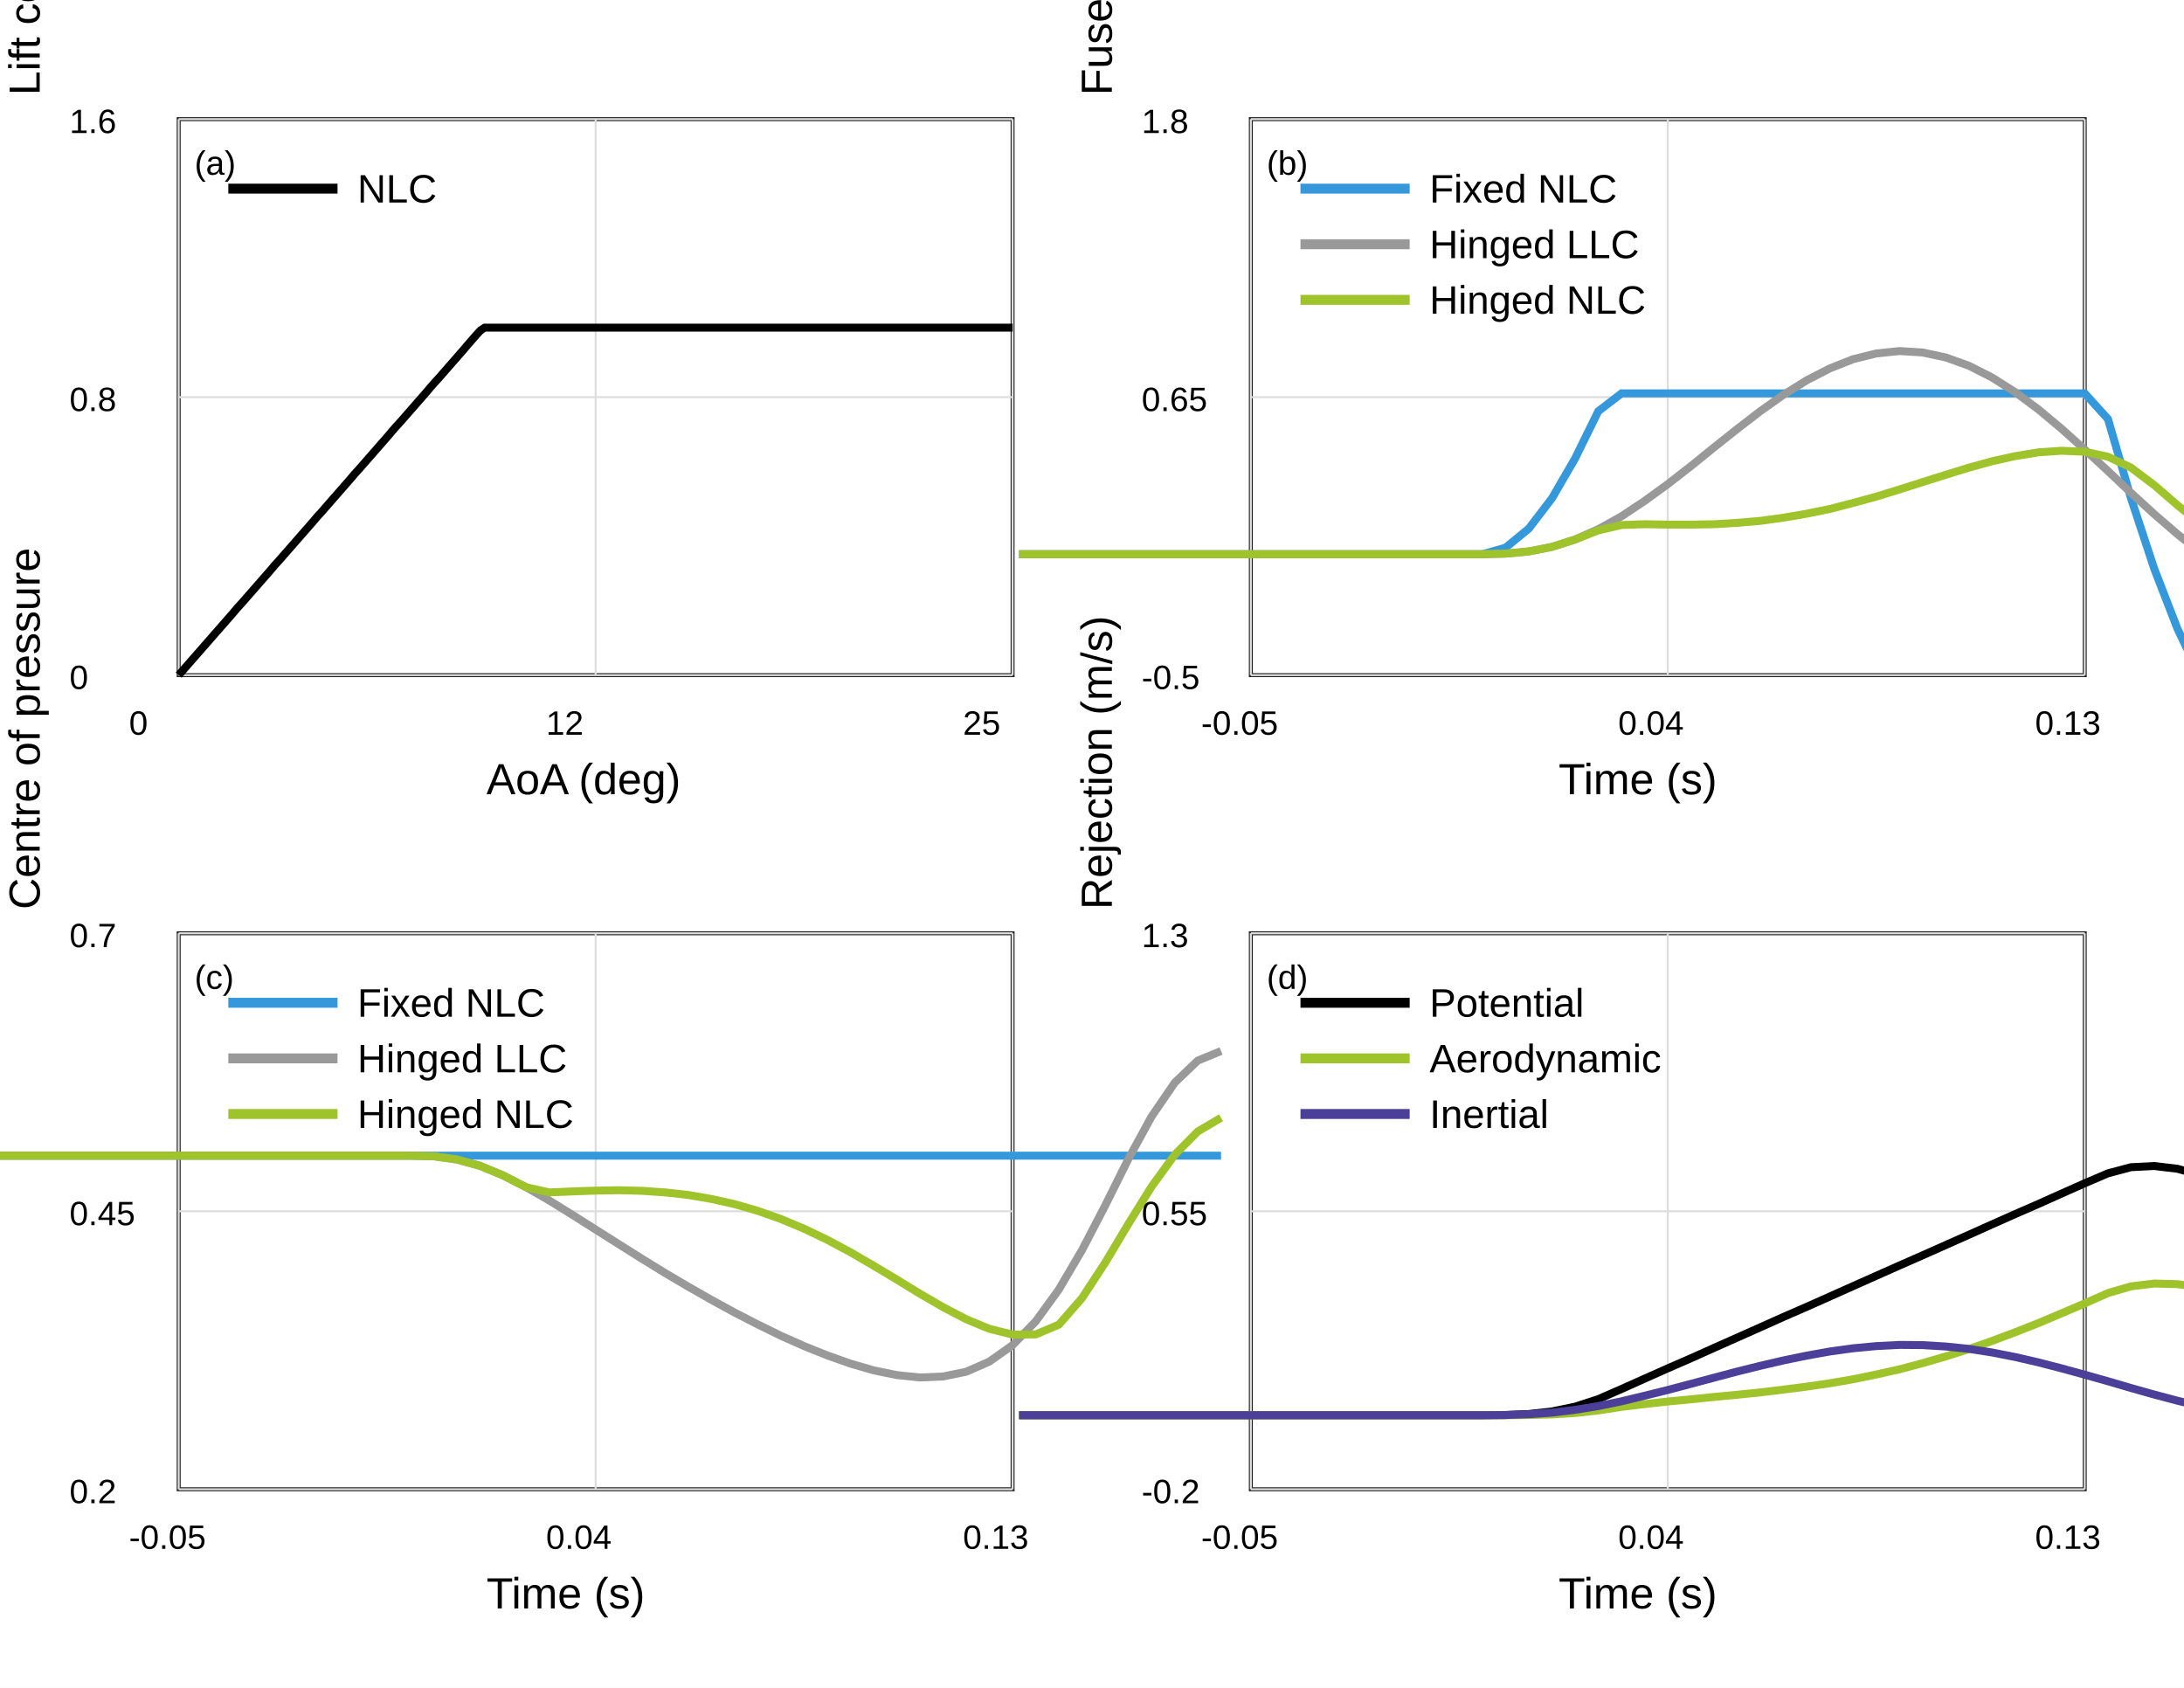
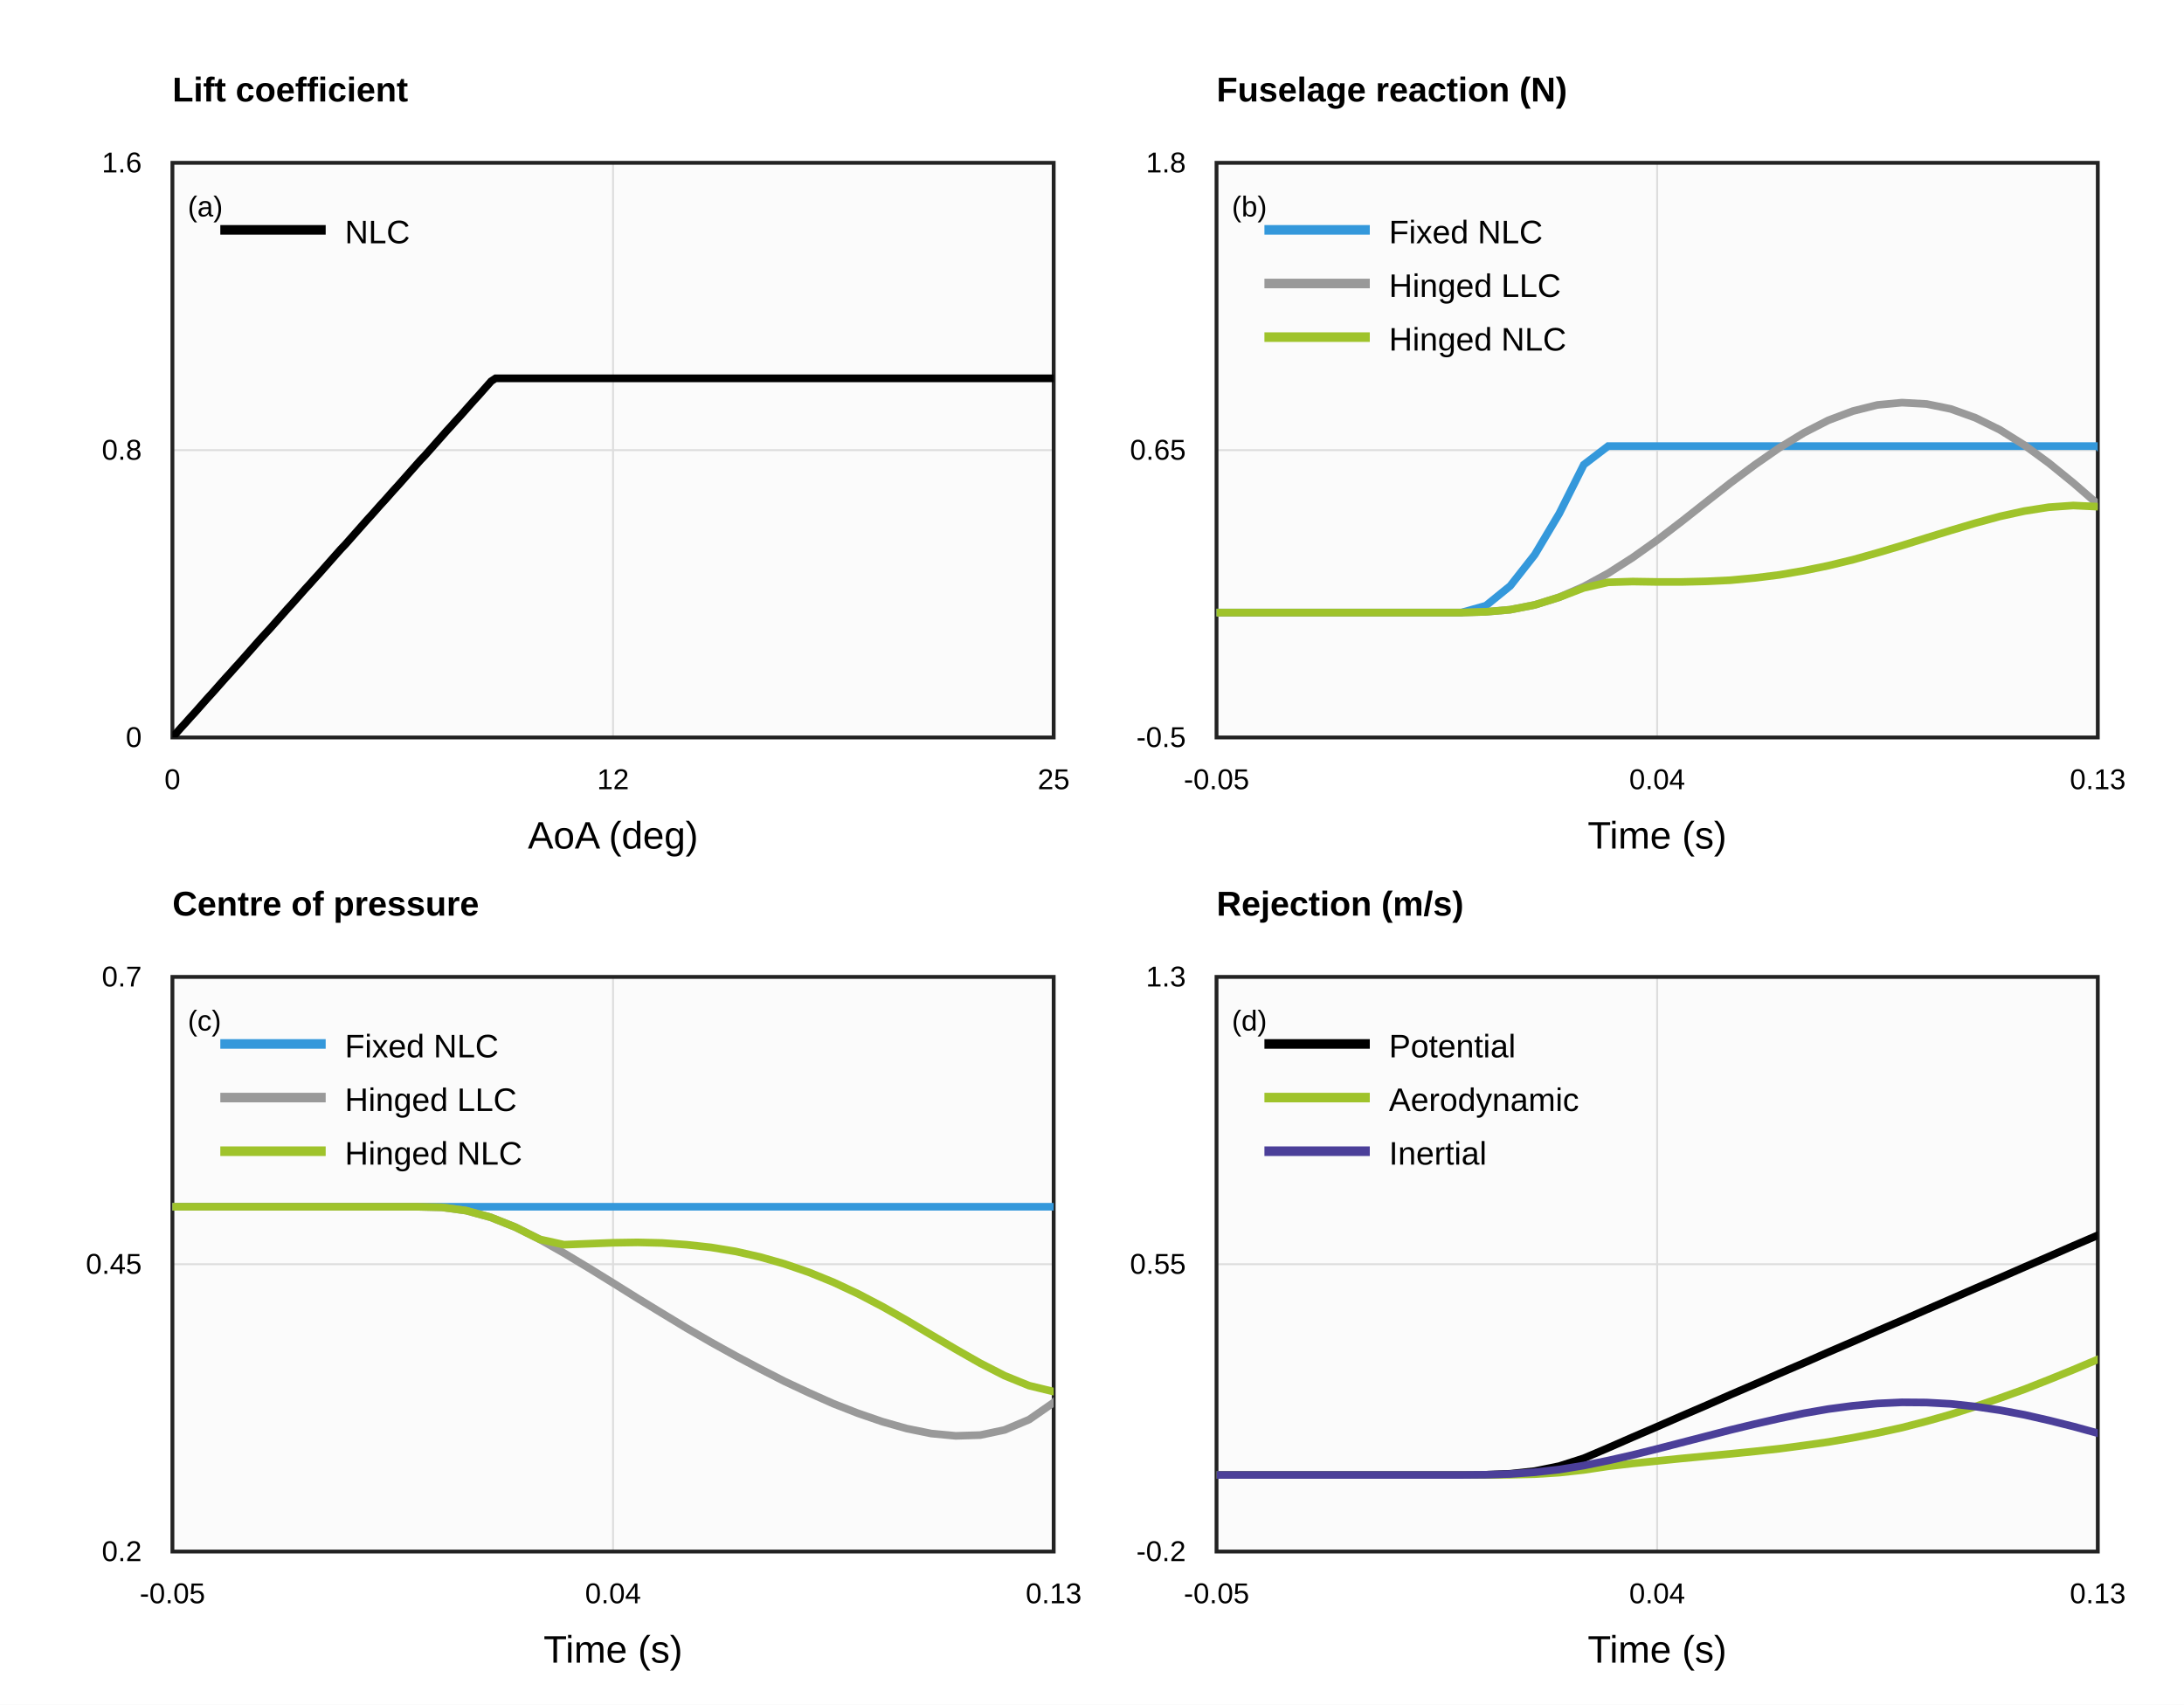
- <svg xmlns="http://www.w3.org/2000/svg" width="1100" height="850" viewBox="0 0 1100 850">
-   <style>text{font-family:Arial,Helvetica,sans-serif;font-size:22px}.small{font-size:17px}.axis{stroke:#222;stroke-width:2;fill:none}.grid{stroke:#ddd;stroke-width:1}.legend{font-size:20px}</style>
+ <svg xmlns="http://www.w3.org/2000/svg" width="1140" height="890" viewBox="0 0 1140 890">
+   <style>text{font-family:Arial,Helvetica,sans-serif;font-size:20px}.small{font-size:15px}.axis{stroke:#222;stroke-width:2;fill:none}.grid{stroke:#ddd;stroke-width:1}.legend{font-size:17px}.ylabel{font-size:18px;font-weight:600}</style>
  <rect width="100%" height="100%" fill="white" />
-   <rect x="90" y="60" width="420" height="280" fill="none" class="axis" />
-   <line x1="90.0" x2="90.0" y1="60" y2="340" class="grid" />
-   <line x1="90" x2="510" y1="340.0" y2="340.0" class="grid" />
-   <text x="65.0" y="370" class="small">0</text>
-   <text x="35" y="347.0" class="small">0</text>
-   <line x1="300.0" x2="300.0" y1="60" y2="340" class="grid" />
-   <line x1="90" x2="510" y1="200.0" y2="200.0" class="grid" />
-   <text x="275.0" y="370" class="small">12</text>
-   <text x="35" y="207.0" class="small">0.8</text>
-   <line x1="510.0" x2="510.0" y1="60" y2="340" class="grid" />
-   <line x1="90" x2="510" y1="60.0" y2="60.0" class="grid" />
-   <text x="485.0" y="370" class="small">25</text>
-   <text x="35" y="67.0" class="small">1.6</text>
-   <text x="245.0" y="400">AoA (deg)</text>
-   <text x="20" y="48" transform="rotate(-90 20,48)">Lift coefficient</text>
-   <text x="98" y="88" class="small">(a)</text>
-   <polyline points="90.0,340.0 92.1,337.6 94.2,335.2 96.3,332.8 98.4,330.4 100.6,327.9 102.7,325.5 104.8,323.1 106.9,320.7 109.0,318.3 111.1,315.9 113.2,313.5 115.3,311.1 117.4,308.7 119.5,306.2 121.7,303.8 123.8,301.4 125.9,299.0 128.0,296.6 130.1,294.2 132.2,291.8 134.3,289.4 136.4,287.0 138.5,284.5 140.7,282.1 142.8,279.7 144.9,277.3 147.0,274.9 149.1,272.5 151.2,270.1 153.3,267.7 155.4,265.3 157.5,262.9 159.6,260.4 161.8,258.0 163.9,255.6 166.0,253.2 168.1,250.8 170.2,248.4 172.3,246.0 174.4,243.6 176.5,241.2 178.6,238.7 180.8,236.3 182.9,233.9 185.0,231.5 187.1,229.1 189.2,226.7 191.3,224.3 193.4,221.9 195.5,219.5 197.6,217.0 199.7,214.6 201.9,212.2 204.0,209.8 206.1,207.4 208.2,205.0 210.3,202.6 212.4,200.2 214.5,197.8 216.6,195.3 218.7,192.9 220.9,190.5 223.0,188.1 225.1,185.7 227.2,183.3 229.3,180.9 231.4,178.5 233.5,176.1 235.6,173.6 237.7,171.2 239.8,168.8 242.0,166.4 244.1,165.0 246.2,165.0 248.3,165.0 250.4,165.0 252.5,165.0 254.6,165.0 256.7,165.0 258.8,165.0 261.0,165.0 263.1,165.0 265.2,165.0 267.3,165.0 269.4,165.0 271.5,165.0 273.6,165.0 275.7,165.0 277.8,165.0 279.9,165.0 282.1,165.0 284.2,165.0 286.3,165.0 288.4,165.0 290.5,165.0 292.6,165.0 294.7,165.0 296.8,165.0 298.9,165.0 301.1,165.0 303.2,165.0 305.3,165.0 307.4,165.0 309.5,165.0 311.6,165.0 313.7,165.0 315.8,165.0 317.9,165.0 320.1,165.0 322.2,165.0 324.3,165.0 326.4,165.0 328.5,165.0 330.6,165.0 332.7,165.0 334.8,165.0 336.9,165.0 339.0,165.0 341.2,165.0 343.3,165.0 345.4,165.0 347.5,165.0 349.6,165.0 351.7,165.0 353.8,165.0 355.9,165.0 358.0,165.0 360.2,165.0 362.3,165.0 364.4,165.0 366.5,165.0 368.6,165.0 370.7,165.0 372.8,165.0 374.9,165.0 377.0,165.0 379.1,165.0 381.3,165.0 383.4,165.0 385.5,165.0 387.6,165.0 389.7,165.0 391.8,165.0 393.9,165.0 396.0,165.0 398.1,165.0 400.3,165.0 402.4,165.0 404.5,165.0 406.6,165.0 408.7,165.0 410.8,165.0 412.9,165.0 415.0,165.0 417.1,165.0 419.2,165.0 421.4,165.0 423.5,165.0 425.6,165.0 427.7,165.0 429.8,165.0 431.9,165.0 434.0,165.0 436.1,165.0 438.2,165.0 440.4,165.0 442.5,165.0 444.6,165.0 446.7,165.0 448.8,165.0 450.9,165.0 453.0,165.0 455.1,165.0 457.2,165.0 459.3,165.0 461.5,165.0 463.6,165.0 465.7,165.0 467.8,165.0 469.9,165.0 472.0,165.0 474.1,165.0 476.2,165.0 478.3,165.0 480.5,165.0 482.6,165.0 484.7,165.0 486.8,165.0 488.9,165.0 491.0,165.0 493.1,165.0 495.2,165.0 497.3,165.0 499.4,165.0 501.6,165.0 503.7,165.0 505.8,165.0 507.9,165.0 510.0,165.0" fill="none" stroke="#000" stroke-width="4" />
-   <line x1="115" x2="170" y1="95" y2="95" stroke="#000" stroke-width="5" />
-   <text x="180" y="102" class="legend">NLC</text>
-   <rect x="630" y="60" width="420" height="280" fill="none" class="axis" />
-   <line x1="630.0" x2="630.0" y1="60" y2="340" class="grid" />
-   <line x1="630" x2="1050" y1="340.0" y2="340.0" class="grid" />
-   <text x="605.0" y="370" class="small">-0.05</text>
-   <text x="575" y="347.0" class="small">-0.5</text>
-   <line x1="840.0" x2="840.0" y1="60" y2="340" class="grid" />
-   <line x1="630" x2="1050" y1="200.0" y2="200.0" class="grid" />
-   <text x="815.0" y="370" class="small">0.04</text>
-   <text x="575" y="207.0" class="small">0.65</text>
-   <line x1="1050.0" x2="1050.0" y1="60" y2="340" class="grid" />
-   <line x1="630" x2="1050" y1="60.0" y2="60.0" class="grid" />
-   <text x="1025.0" y="370" class="small">0.13</text>
-   <text x="575" y="67.0" class="small">1.8</text>
-   <text x="785.0" y="400">Time (s)</text>
-   <text x="560" y="48" transform="rotate(-90 560,48)">Fuselage reaction (N)</text>
-   <text x="638" y="88" class="small">(b)</text>
-   <polyline points="513.3,279.1 525.0,279.1 536.7,279.1 548.3,279.1 560.0,279.1 571.7,279.1 583.3,279.1 595.0,279.1 606.7,279.1 618.3,279.1 630.0,279.1 641.7,279.1 653.3,279.1 665.0,279.1 676.7,279.1 688.3,279.1 700.0,279.1 711.7,279.1 723.3,279.1 735.0,279.1 746.7,279.1 758.3,275.8 770.0,266.2 781.7,250.9 793.3,230.9 805.0,207.1 816.7,198.1 828.3,198.1 840.0,198.1 851.7,198.1 863.3,198.1 875.0,198.1 886.7,198.1 898.3,198.1 910.0,198.1 921.7,198.1 933.3,198.1 945.0,198.1 956.7,198.1 968.3,198.1 980.0,198.1 991.7,198.1 1003.3,198.1 1015.0,198.1 1026.7,198.1 1038.3,198.1 1050.0,198.1 1061.7,211.0 1073.3,250.9 1085.0,286.4 1096.7,316.6 1108.3,341.0 1120.0,359.0 1131.7,370.2 1143.3,374.7 1155.0,372.3" fill="none" stroke="#3498db" stroke-width="4" />
-   <polyline points="513.3,279.1 525.0,279.1 536.7,279.1 548.3,279.1 560.0,279.1 571.7,279.1 583.3,279.1 595.0,279.1 606.7,279.1 618.3,279.1 630.0,279.1 641.7,279.1 653.3,279.1 665.0,279.1 676.7,279.1 688.3,279.1 700.0,279.1 711.7,279.1 723.3,279.1 735.0,279.1 746.7,279.1 758.3,278.8 770.0,277.7 781.7,275.4 793.3,271.7 805.0,266.5 816.7,260.0 828.3,252.3 840.0,243.8 851.7,234.7 863.3,225.3 875.0,216.0 886.7,207.0 898.3,198.8 910.0,191.5 921.7,185.5 933.3,180.9 945.0,178.0 956.7,176.8 968.3,177.5 980.0,180.0 991.7,184.2 1003.3,190.1 1015.0,197.5 1026.7,206.2 1038.3,215.9 1050.0,226.4 1061.7,237.2 1073.3,248.2 1085.0,258.9 1096.7,269.0 1108.3,278.3 1120.0,286.4 1131.7,293.2 1143.3,298.3 1155.0,300.5" fill="none" stroke="#999" stroke-width="4" />
-   <polyline points="513.3,279.1 525.0,279.1 536.7,279.1 548.3,279.1 560.0,279.1 571.7,279.1 583.3,279.1 595.0,279.1 606.7,279.1 618.3,279.1 630.0,279.1 641.7,279.1 653.3,279.1 665.0,279.1 676.7,279.1 688.3,279.1 700.0,279.1 711.7,279.1 723.3,279.1 735.0,279.1 746.7,279.1 758.3,278.8 770.0,277.7 781.7,275.4 793.3,271.7 805.0,267.1 816.7,264.4 828.3,264.0 840.0,264.2 851.7,264.2 863.3,264.0 875.0,263.3 886.7,262.3 898.3,260.7 910.0,258.7 921.7,256.3 933.3,253.3 945.0,250.1 956.7,246.5 968.3,242.8 980.0,239.1 991.7,235.5 1003.3,232.3 1015.0,229.7 1026.7,227.8 1038.3,227.0 1050.0,227.5 1061.7,230.0 1073.3,235.5 1085.0,244.3 1096.7,254.4 1108.3,263.8 1120.0,272.1 1131.7,279.1 1143.3,284.5 1155.0,286.7" fill="none" stroke="#9fc32b" stroke-width="4" />
-   <line x1="655" x2="710" y1="95" y2="95" stroke="#3498db" stroke-width="5" />
-   <text x="720" y="102" class="legend">Fixed NLC</text>
-   <line x1="655" x2="710" y1="123" y2="123" stroke="#999" stroke-width="5" />
-   <text x="720" y="130" class="legend">Hinged LLC</text>
-   <line x1="655" x2="710" y1="151" y2="151" stroke="#9fc32b" stroke-width="5" />
-   <text x="720" y="158" class="legend">Hinged NLC</text>
-   <rect x="90" y="470" width="420" height="280" fill="none" class="axis" />
-   <line x1="90.0" x2="90.0" y1="470" y2="750" class="grid" />
-   <line x1="90" x2="510" y1="750.0" y2="750.0" class="grid" />
-   <text x="65.0" y="780" class="small">-0.05</text>
-   <text x="35" y="757.0" class="small">0.2</text>
-   <line x1="300.0" x2="300.0" y1="470" y2="750" class="grid" />
-   <line x1="90" x2="510" y1="610.0" y2="610.0" class="grid" />
-   <text x="275.0" y="780" class="small">0.04</text>
-   <text x="35" y="617.0" class="small">0.45</text>
-   <line x1="510.0" x2="510.0" y1="470" y2="750" class="grid" />
-   <line x1="90" x2="510" y1="470.0" y2="470.0" class="grid" />
-   <text x="485.0" y="780" class="small">0.13</text>
-   <text x="35" y="477.0" class="small">0.7</text>
-   <text x="245.0" y="810">Time (s)</text>
-   <text x="20" y="458" transform="rotate(-90 20,458)">Centre of pressure</text>
-   <text x="98" y="498" class="small">(c)</text>
-   <polyline points="-26.7,582.0 -15.0,582.0 -3.3,582.0 8.3,582.0 20.0,582.0 31.7,582.0 43.3,582.0 55.0,582.0 66.7,582.0 78.3,582.0 90.0,582.0 101.7,582.0 113.3,582.0 125.0,582.0 136.7,582.0 148.3,582.0 160.0,582.0 171.7,582.0 183.3,582.0 195.0,582.0 206.7,582.0 218.3,582.0 230.0,582.0 241.7,582.0 253.3,582.0 265.0,582.0 276.7,582.0 288.3,582.0 300.0,582.0 311.7,582.0 323.3,582.0 335.0,582.0 346.7,582.0 358.3,582.0 370.0,582.0 381.7,582.0 393.3,582.0 405.0,582.0 416.7,582.0 428.3,582.0 440.0,582.0 451.7,582.0 463.3,582.0 475.0,582.0 486.7,582.0 498.3,582.0 510.0,582.0 521.7,582.0 533.3,582.0 545.0,582.0 556.7,582.0 568.3,582.0 580.0,582.0 591.7,582.0 603.3,582.0 615.0,582.0" fill="none" stroke="#3498db" stroke-width="4" />
-   <polyline points="-26.7,582.0 -15.0,582.0 -3.3,582.0 8.3,582.0 20.0,582.0 31.7,582.0 43.3,582.0 55.0,582.0 66.7,582.0 78.3,582.0 90.0,582.0 101.7,582.0 113.3,582.0 125.0,582.0 136.7,582.0 148.3,582.0 160.0,582.0 171.7,582.0 183.3,582.0 195.0,582.0 206.7,582.0 218.3,582.3 230.0,583.9 241.7,587.1 253.3,591.9 265.0,597.9 276.7,604.6 288.3,611.8 300.0,619.2 311.7,626.6 323.3,633.9 335.0,641.1 346.7,648.0 358.3,654.6 370.0,661.0 381.7,667.0 393.3,672.7 405.0,677.9 416.7,682.6 428.3,686.7 440.0,690.1 451.7,692.5 463.3,693.7 475.0,693.2 486.7,690.8 498.3,685.7 510.0,677.4 521.7,665.4 533.3,649.4 545.0,629.5 556.7,607.0 568.3,583.7 580.0,562.3 591.7,545.2 603.3,534.1 615.0,529.3" fill="none" stroke="#999" stroke-width="4" />
-   <polyline points="-26.7,582.0 -15.0,582.0 -3.3,582.0 8.3,582.0 20.0,582.0 31.7,582.0 43.3,582.0 55.0,582.0 66.7,582.0 78.3,582.0 90.0,582.0 101.7,582.0 113.3,582.0 125.0,582.0 136.7,582.0 148.3,582.0 160.0,582.0 171.7,582.0 183.3,582.0 195.0,582.0 206.7,582.0 218.3,582.3 230.0,583.9 241.7,587.1 253.3,591.9 265.0,597.9 276.7,600.5 288.3,600.0 300.0,599.6 311.7,599.4 323.3,599.7 335.0,600.5 346.7,601.8 358.3,603.8 370.0,606.4 381.7,609.8 393.3,613.9 405.0,618.8 416.7,624.4 428.3,630.6 440.0,637.4 451.7,644.4 463.3,651.5 475.0,658.3 486.7,664.4 498.3,669.2 510.0,672.1 521.7,672.0 533.3,667.1 545.0,653.7 556.7,635.8 568.3,616.4 580.0,597.6 591.7,581.5 603.3,569.8 615.0,562.9" fill="none" stroke="#9fc32b" stroke-width="4" />
-   <line x1="115" x2="170" y1="505" y2="505" stroke="#3498db" stroke-width="5" />
-   <text x="180" y="512" class="legend">Fixed NLC</text>
-   <line x1="115" x2="170" y1="533" y2="533" stroke="#999" stroke-width="5" />
-   <text x="180" y="540" class="legend">Hinged LLC</text>
-   <line x1="115" x2="170" y1="561" y2="561" stroke="#9fc32b" stroke-width="5" />
-   <text x="180" y="568" class="legend">Hinged NLC</text>
-   <rect x="630" y="470" width="420" height="280" fill="none" class="axis" />
-   <line x1="630.0" x2="630.0" y1="470" y2="750" class="grid" />
-   <line x1="630" x2="1050" y1="750.0" y2="750.0" class="grid" />
-   <text x="605.0" y="780" class="small">-0.05</text>
-   <text x="575" y="757.0" class="small">-0.2</text>
-   <line x1="840.0" x2="840.0" y1="470" y2="750" class="grid" />
-   <line x1="630" x2="1050" y1="610.0" y2="610.0" class="grid" />
-   <text x="815.0" y="780" class="small">0.04</text>
-   <text x="575" y="617.0" class="small">0.55</text>
-   <line x1="1050.0" x2="1050.0" y1="470" y2="750" class="grid" />
-   <line x1="630" x2="1050" y1="470.0" y2="470.0" class="grid" />
-   <text x="1025.0" y="780" class="small">0.13</text>
-   <text x="575" y="477.0" class="small">1.3</text>
-   <text x="785.0" y="810">Time (s)</text>
-   <text x="560" y="458" transform="rotate(-90 560,458)">Rejection (m/s)</text>
-   <text x="638" y="498" class="small">(d)</text>
-   <polyline points="513.3,712.7 525.0,712.7 536.7,712.7 548.3,712.7 560.0,712.7 571.7,712.7 583.3,712.7 595.0,712.7 606.7,712.7 618.3,712.7 630.0,712.7 641.7,712.7 653.3,712.7 665.0,712.7 676.7,712.7 688.3,712.7 700.0,712.7 711.7,712.7 723.3,712.7 735.0,712.7 746.7,712.7 758.3,712.6 770.0,712.1 781.7,710.8 793.3,708.4 805.0,704.6 816.7,699.5 828.3,694.3 840.0,689.1 851.7,684.0 863.3,678.8 875.0,673.6 886.7,668.4 898.3,663.2 910.0,658.1 921.7,652.9 933.3,647.7 945.0,642.5 956.7,637.3 968.3,632.2 980.0,627.0 991.7,621.8 1003.3,616.6 1015.0,611.4 1026.7,606.3 1038.3,601.1 1050.0,595.9 1061.7,590.9 1073.3,587.8 1085.0,587.2 1096.7,588.6 1108.3,591.8 1120.0,596.4 1131.7,601.9 1143.3,607.9 1155.0,613.9" fill="none" stroke="#000" stroke-width="4" />
-   <polyline points="513.3,712.7 525.0,712.7 536.7,712.7 548.3,712.7 560.0,712.7 571.7,712.7 583.3,712.7 595.0,712.7 606.7,712.7 618.3,712.7 630.0,712.7 641.7,712.7 653.3,712.7 665.0,712.7 676.7,712.7 688.3,712.7 700.0,712.7 711.7,712.7 723.3,712.7 735.0,712.7 746.7,712.7 758.3,712.7 770.0,712.6 781.7,712.3 793.3,711.6 805.0,710.3 816.7,708.5 828.3,707.1 840.0,705.8 851.7,704.7 863.3,703.5 875.0,702.4 886.7,701.2 898.3,699.8 910.0,698.3 921.7,696.6 933.3,694.6 945.0,692.2 956.7,689.6 968.3,686.5 980.0,683.1 991.7,679.4 1003.3,675.3 1015.0,670.9 1026.7,666.3 1038.3,661.4 1050.0,656.4 1061.7,651.2 1073.3,647.8 1085.0,646.4 1096.7,646.7 1108.3,648.3 1120.0,651.1 1131.7,654.8 1143.3,659.0 1155.0,663.5" fill="none" stroke="#9fc32b" stroke-width="4" />
-   <polyline points="513.3,712.7 525.0,712.7 536.7,712.7 548.3,712.7 560.0,712.7 571.7,712.7 583.3,712.7 595.0,712.7 606.7,712.7 618.3,712.7 630.0,712.7 641.7,712.7 653.3,712.7 665.0,712.7 676.7,712.7 688.3,712.7 700.0,712.7 711.7,712.7 723.3,712.7 735.0,712.7 746.7,712.7 758.3,712.6 770.0,712.2 781.7,711.4 793.3,710.0 805.0,708.1 816.7,705.7 828.3,702.9 840.0,700.0 851.7,696.9 863.3,693.8 875.0,690.7 886.7,687.8 898.3,685.1 910.0,682.7 921.7,680.6 933.3,679.0 945.0,677.9 956.7,677.3 968.3,677.4 980.0,678.1 991.7,679.3 1003.3,681.1 1015.0,683.4 1026.7,686.1 1038.3,689.1 1050.0,692.3 1061.7,695.6 1073.3,699.0 1085.0,702.3 1096.7,705.4 1108.3,708.2 1120.0,710.7 1131.7,712.7 1143.3,714.3 1155.0,715.4" fill="none" stroke="#4b3f99" stroke-width="4" />
-   <line x1="655" x2="710" y1="505" y2="505" stroke="#000" stroke-width="5" />
-   <text x="720" y="512" class="legend">Potential</text>
-   <line x1="655" x2="710" y1="533" y2="533" stroke="#9fc32b" stroke-width="5" />
-   <text x="720" y="540" class="legend">Aerodynamic</text>
-   <line x1="655" x2="710" y1="561" y2="561" stroke="#4b3f99" stroke-width="5" />
-   <text x="720" y="568" class="legend">Inertial</text>
+   <defs>
+     <clipPath id="clip-0">
+       <rect x="90" y="85" width="460" height="300" />
+     </clipPath>
+     <clipPath id="clip-1">
+       <rect x="635" y="85" width="460" height="300" />
+     </clipPath>
+     <clipPath id="clip-2">
+       <rect x="90" y="510" width="460" height="300" />
+     </clipPath>
+     <clipPath id="clip-3">
+       <rect x="635" y="510" width="460" height="300" />
+     </clipPath>
+   </defs>
+   <rect x="90" y="85" width="460" height="300" fill="#fbfbfb" stroke="none" />
+   <line x1="90.0" x2="90.0" y1="85" y2="385" class="grid" />
+   <line x1="90" x2="550" y1="385.0" y2="385.0" class="grid" />
+   <text x="90.0" y="412" class="small" text-anchor="middle">0</text>
+   <text x="74" y="390.0" class="small" text-anchor="end">0</text>
+   <line x1="320.0" x2="320.0" y1="85" y2="385" class="grid" />
+   <line x1="90" x2="550" y1="235.0" y2="235.0" class="grid" />
+   <text x="320.0" y="412" class="small" text-anchor="middle">12</text>
+   <text x="74" y="240.0" class="small" text-anchor="end">0.8</text>
+   <line x1="550.0" x2="550.0" y1="85" y2="385" class="grid" />
+   <line x1="90" x2="550" y1="85.0" y2="85.0" class="grid" />
+   <text x="550.0" y="412" class="small" text-anchor="middle">25</text>
+   <text x="74" y="90.0" class="small" text-anchor="end">1.6</text>
+   <rect x="90" y="85" width="460" height="300" fill="none" class="axis" />
+   <text x="320.0" y="443" text-anchor="middle">AoA (deg)</text>
+   <text x="90" y="53" class="ylabel">Lift coefficient</text>
+   <text x="98" y="113" class="small">(a)</text>
+   <g clip-path="url(#clip-0)">
+     <polyline points="90.0,385.0 92.3,382.4 94.6,379.8 96.9,377.3 99.2,374.7 101.6,372.1 103.9,369.5 106.2,366.9 108.5,364.3 110.8,361.8 113.1,359.2 115.4,356.6 117.7,354.0 120.1,351.4 122.4,348.8 124.7,346.3 127.0,343.7 129.3,341.1 131.6,338.5 133.9,335.9 136.2,333.3 138.5,330.8 140.9,328.2 143.2,325.6 145.5,323.0 147.8,320.4 150.1,317.8 152.4,315.3 154.7,312.7 157.0,310.1 159.3,307.5 161.7,304.9 164.0,302.3 166.3,299.8 168.6,297.2 170.9,294.6 173.2,292.0 175.5,289.4 177.8,286.8 180.2,284.3 182.5,281.7 184.8,279.1 187.1,276.5 189.4,273.9 191.7,271.3 194.0,268.8 196.3,266.2 198.6,263.6 201.0,261.0 203.3,258.4 205.6,255.8 207.9,253.3 210.2,250.7 212.5,248.1 214.8,245.5 217.1,242.9 219.4,240.3 221.8,237.8 224.1,235.2 226.4,232.6 228.7,230.0 231.0,227.4 233.3,224.8 235.6,222.3 237.9,219.7 240.3,217.1 242.6,214.5 244.9,211.9 247.2,209.3 249.5,206.8 251.8,204.2 254.1,201.6 256.4,199.0 258.7,197.5 261.1,197.5 263.4,197.5 265.7,197.5 268.0,197.5 270.3,197.5 272.6,197.5 274.9,197.5 277.2,197.5 279.5,197.5 281.9,197.5 284.2,197.5 286.5,197.5 288.8,197.5 291.1,197.5 293.4,197.5 295.7,197.5 298.0,197.5 300.4,197.5 302.7,197.5 305.0,197.5 307.3,197.5 309.6,197.5 311.9,197.5 314.2,197.5 316.5,197.5 318.8,197.5 321.2,197.5 323.5,197.5 325.8,197.5 328.1,197.5 330.4,197.5 332.7,197.5 335.0,197.5 337.3,197.5 339.6,197.5 342.0,197.5 344.3,197.5 346.6,197.5 348.9,197.5 351.2,197.5 353.5,197.5 355.8,197.5 358.1,197.5 360.5,197.5 362.8,197.5 365.1,197.5 367.4,197.5 369.7,197.5 372.0,197.5 374.3,197.5 376.6,197.5 378.9,197.5 381.3,197.5 383.6,197.5 385.9,197.5 388.2,197.5 390.5,197.5 392.8,197.5 395.1,197.5 397.4,197.5 399.7,197.5 402.1,197.5 404.4,197.5 406.7,197.5 409.0,197.5 411.3,197.5 413.6,197.5 415.9,197.5 418.2,197.5 420.6,197.5 422.9,197.5 425.2,197.5 427.5,197.5 429.8,197.5 432.1,197.5 434.4,197.5 436.7,197.5 439.0,197.5 441.4,197.5 443.7,197.5 446.0,197.5 448.3,197.5 450.6,197.5 452.9,197.5 455.2,197.5 457.5,197.5 459.8,197.5 462.2,197.5 464.5,197.5 466.8,197.5 469.1,197.5 471.4,197.5 473.7,197.5 476.0,197.5 478.3,197.5 480.7,197.5 483.0,197.5 485.3,197.5 487.6,197.5 489.9,197.5 492.2,197.5 494.5,197.5 496.8,197.5 499.1,197.5 501.5,197.5 503.8,197.5 506.1,197.5 508.4,197.5 510.7,197.5 513.0,197.5 515.3,197.5 517.6,197.5 519.9,197.5 522.3,197.5 524.6,197.5 526.9,197.5 529.2,197.5 531.5,197.5 533.8,197.5 536.1,197.5 538.4,197.5 540.8,197.5 543.1,197.5 545.4,197.5 547.7,197.5 550.0,197.5" fill="none" stroke="#000" stroke-width="4" />
+   </g>
+   <line x1="115" x2="170" y1="120" y2="120" stroke="#000" stroke-width="5" />
+   <text x="180" y="127" class="legend">NLC</text>
+   <rect x="635" y="85" width="460" height="300" fill="#fbfbfb" stroke="none" />
+   <line x1="635.0" x2="635.0" y1="85" y2="385" class="grid" />
+   <line x1="635" x2="1095" y1="385.0" y2="385.0" class="grid" />
+   <text x="635.0" y="412" class="small" text-anchor="middle">-0.05</text>
+   <text x="619" y="390.0" class="small" text-anchor="end">-0.5</text>
+   <line x1="865.0" x2="865.0" y1="85" y2="385" class="grid" />
+   <line x1="635" x2="1095" y1="235.0" y2="235.0" class="grid" />
+   <text x="865.0" y="412" class="small" text-anchor="middle">0.04</text>
+   <text x="619" y="240.0" class="small" text-anchor="end">0.65</text>
+   <line x1="1095.0" x2="1095.0" y1="85" y2="385" class="grid" />
+   <line x1="635" x2="1095" y1="85.0" y2="85.0" class="grid" />
+   <text x="1095.0" y="412" class="small" text-anchor="middle">0.13</text>
+   <text x="619" y="90.0" class="small" text-anchor="end">1.8</text>
+   <rect x="635" y="85" width="460" height="300" fill="none" class="axis" />
+   <text x="865.0" y="443" text-anchor="middle">Time (s)</text>
+   <text x="635" y="53" class="ylabel">Fuselage reaction (N)</text>
+   <text x="643" y="113" class="small">(b)</text>
+   <g clip-path="url(#clip-1)">
+     <polyline points="507.2,319.8 520.0,319.8 532.8,319.8 545.6,319.8 558.3,319.8 571.1,319.8 583.9,319.8 596.7,319.8 609.4,319.8 622.2,319.8 635.0,319.8 647.8,319.8 660.6,319.8 673.3,319.8 686.1,319.8 698.9,319.8 711.7,319.8 724.4,319.8 737.2,319.8 750.0,319.8 762.8,319.8 775.6,316.2 788.3,305.9 801.1,289.6 813.9,268.1 826.7,242.6 839.4,232.9 852.2,232.9 865.0,232.9 877.8,232.9 890.6,232.9 903.3,232.9 916.1,232.9 928.9,232.9 941.7,232.9 954.4,232.9 967.2,232.9 980.0,232.9 992.8,232.9 1005.6,232.9 1018.3,232.9 1031.1,232.9 1043.9,232.9 1056.7,232.9 1069.4,232.9 1082.2,232.9 1095.0,232.9 1107.8,246.8 1120.6,289.5 1133.3,327.5 1146.1,360.0 1158.9,386.1 1171.7,405.3 1184.4,417.4 1197.2,422.1 1210.0,419.6" fill="none" stroke="#3498db" stroke-width="4" />
+     <polyline points="507.2,319.8 520.0,319.8 532.8,319.8 545.6,319.8 558.3,319.8 571.1,319.8 583.9,319.8 596.7,319.8 609.4,319.8 622.2,319.8 635.0,319.8 647.8,319.8 660.6,319.8 673.3,319.8 686.1,319.8 698.9,319.8 711.7,319.8 724.4,319.8 737.2,319.8 750.0,319.8 762.8,319.8 775.6,319.4 788.3,318.3 801.1,315.8 813.9,311.8 826.7,306.2 839.4,299.3 852.2,291.1 865.0,282.0 877.8,272.2 890.6,262.1 903.3,252.1 916.1,242.6 928.9,233.7 941.7,225.9 954.4,219.4 967.2,214.6 980.0,211.4 992.8,210.2 1005.6,210.9 1018.3,213.5 1031.1,218.1 1043.9,224.4 1056.7,232.4 1069.4,241.7 1082.2,252.1 1095.0,263.2 1107.8,274.9 1120.6,286.6 1133.3,298.1 1146.1,308.9 1158.9,318.9 1171.7,327.6 1184.4,334.8 1197.2,340.4 1210.0,342.7" fill="none" stroke="#999" stroke-width="4" />
+     <polyline points="507.2,319.8 520.0,319.8 532.8,319.8 545.6,319.8 558.3,319.8 571.1,319.8 583.9,319.8 596.7,319.8 609.4,319.8 622.2,319.8 635.0,319.8 647.8,319.8 660.6,319.8 673.3,319.8 686.1,319.8 698.9,319.8 711.7,319.8 724.4,319.8 737.2,319.8 750.0,319.8 762.8,319.8 775.6,319.4 788.3,318.3 801.1,315.8 813.9,311.8 826.7,306.9 839.4,304.0 852.2,303.6 865.0,303.8 877.8,303.8 890.6,303.5 903.3,302.9 916.1,301.7 928.9,300.1 941.7,297.9 954.4,295.3 967.2,292.2 980.0,288.6 992.8,284.8 1005.6,280.8 1018.3,276.9 1031.1,273.1 1043.9,269.6 1056.7,266.8 1069.4,264.8 1082.2,263.9 1095.0,264.5 1107.8,267.2 1120.6,273.0 1133.3,282.5 1146.1,293.3 1158.9,303.4 1171.7,312.3 1184.4,319.7 1197.2,325.5 1210.0,327.9" fill="none" stroke="#9fc32b" stroke-width="4" />
+   </g>
+   <line x1="660" x2="715" y1="120" y2="120" stroke="#3498db" stroke-width="5" />
+   <text x="725" y="127" class="legend">Fixed NLC</text>
+   <line x1="660" x2="715" y1="148" y2="148" stroke="#999" stroke-width="5" />
+   <text x="725" y="155" class="legend">Hinged LLC</text>
+   <line x1="660" x2="715" y1="176" y2="176" stroke="#9fc32b" stroke-width="5" />
+   <text x="725" y="183" class="legend">Hinged NLC</text>
+   <rect x="90" y="510" width="460" height="300" fill="#fbfbfb" stroke="none" />
+   <line x1="90.0" x2="90.0" y1="510" y2="810" class="grid" />
+   <line x1="90" x2="550" y1="810.0" y2="810.0" class="grid" />
+   <text x="90.0" y="837" class="small" text-anchor="middle">-0.05</text>
+   <text x="74" y="815.0" class="small" text-anchor="end">0.2</text>
+   <line x1="320.0" x2="320.0" y1="510" y2="810" class="grid" />
+   <line x1="90" x2="550" y1="660.0" y2="660.0" class="grid" />
+   <text x="320.0" y="837" class="small" text-anchor="middle">0.04</text>
+   <text x="74" y="665.0" class="small" text-anchor="end">0.45</text>
+   <line x1="550.0" x2="550.0" y1="510" y2="810" class="grid" />
+   <line x1="90" x2="550" y1="510.0" y2="510.0" class="grid" />
+   <text x="550.0" y="837" class="small" text-anchor="middle">0.13</text>
+   <text x="74" y="515.0" class="small" text-anchor="end">0.7</text>
+   <rect x="90" y="510" width="460" height="300" fill="none" class="axis" />
+   <text x="320.0" y="868" text-anchor="middle">Time (s)</text>
+   <text x="90" y="478" class="ylabel">Centre of pressure</text>
+   <text x="98" y="538" class="small">(c)</text>
+   <g clip-path="url(#clip-2)">
+     <polyline points="-37.8,630.0 -25.0,630.0 -12.2,630.0 0.6,630.0 13.3,630.0 26.1,630.0 38.9,630.0 51.7,630.0 64.4,630.0 77.2,630.0 90.0,630.0 102.8,630.0 115.6,630.0 128.3,630.0 141.1,630.0 153.9,630.0 166.7,630.0 179.4,630.0 192.2,630.0 205.0,630.0 217.8,630.0 230.6,630.0 243.3,630.0 256.1,630.0 268.9,630.0 281.7,630.0 294.4,630.0 307.2,630.0 320.0,630.0 332.8,630.0 345.6,630.0 358.3,630.0 371.1,630.0 383.9,630.0 396.7,630.0 409.4,630.0 422.2,630.0 435.0,630.0 447.8,630.0 460.6,630.0 473.3,630.0 486.1,630.0 498.9,630.0 511.7,630.0 524.4,630.0 537.2,630.0 550.0,630.0 562.8,630.0 575.6,630.0 588.3,630.0 601.1,630.0 613.9,630.0 626.7,630.0 639.4,630.0 652.2,630.0 665.0,630.0" fill="none" stroke="#3498db" stroke-width="4" />
+     <polyline points="-37.8,630.0 -25.0,630.0 -12.2,630.0 0.6,630.0 13.3,630.0 26.1,630.0 38.9,630.0 51.7,630.0 64.4,630.0 77.2,630.0 90.0,630.0 102.8,630.0 115.6,630.0 128.3,630.0 141.1,630.0 153.9,630.0 166.7,630.0 179.4,630.0 192.2,630.0 205.0,630.0 217.8,630.0 230.6,630.3 243.3,632.0 256.1,635.5 268.9,640.6 281.7,647.0 294.4,654.2 307.2,661.9 320.0,669.8 332.8,677.8 345.6,685.6 358.3,693.3 371.1,700.7 383.9,707.8 396.7,714.6 409.4,721.1 422.2,727.1 435.0,732.8 447.8,737.8 460.6,742.2 473.3,745.8 486.1,748.4 498.9,749.6 511.7,749.2 524.4,746.5 537.2,741.1 550.0,732.2 562.8,719.4 575.6,702.2 588.3,680.9 601.1,656.7 613.9,631.8 626.7,608.9 639.4,590.6 652.2,578.7 665.0,573.6" fill="none" stroke="#999" stroke-width="4" />
+     <polyline points="-37.8,630.0 -25.0,630.0 -12.2,630.0 0.6,630.0 13.3,630.0 26.1,630.0 38.9,630.0 51.7,630.0 64.4,630.0 77.2,630.0 90.0,630.0 102.8,630.0 115.6,630.0 128.3,630.0 141.1,630.0 153.9,630.0 166.7,630.0 179.4,630.0 192.2,630.0 205.0,630.0 217.8,630.0 230.6,630.3 243.3,632.0 256.1,635.5 268.9,640.6 281.7,647.0 294.4,649.8 307.2,649.3 320.0,648.8 332.8,648.6 345.6,648.9 358.3,649.8 371.1,651.2 383.9,653.3 396.7,656.2 409.4,659.8 422.2,664.2 435.0,669.4 447.8,675.4 460.6,682.1 473.3,689.3 486.1,696.9 498.9,704.4 511.7,711.7 524.4,718.2 537.2,723.4 550.0,726.5 562.8,726.5 575.6,721.2 588.3,706.9 601.1,687.6 613.9,666.8 626.7,646.7 639.4,629.5 652.2,616.9 665.0,609.5" fill="none" stroke="#9fc32b" stroke-width="4" />
+   </g>
+   <line x1="115" x2="170" y1="545" y2="545" stroke="#3498db" stroke-width="5" />
+   <text x="180" y="552" class="legend">Fixed NLC</text>
+   <line x1="115" x2="170" y1="573" y2="573" stroke="#999" stroke-width="5" />
+   <text x="180" y="580" class="legend">Hinged LLC</text>
+   <line x1="115" x2="170" y1="601" y2="601" stroke="#9fc32b" stroke-width="5" />
+   <text x="180" y="608" class="legend">Hinged NLC</text>
+   <rect x="635" y="510" width="460" height="300" fill="#fbfbfb" stroke="none" />
+   <line x1="635.0" x2="635.0" y1="510" y2="810" class="grid" />
+   <line x1="635" x2="1095" y1="810.0" y2="810.0" class="grid" />
+   <text x="635.0" y="837" class="small" text-anchor="middle">-0.05</text>
+   <text x="619" y="815.0" class="small" text-anchor="end">-0.2</text>
+   <line x1="865.0" x2="865.0" y1="510" y2="810" class="grid" />
+   <line x1="635" x2="1095" y1="660.0" y2="660.0" class="grid" />
+   <text x="865.0" y="837" class="small" text-anchor="middle">0.04</text>
+   <text x="619" y="665.0" class="small" text-anchor="end">0.55</text>
+   <line x1="1095.0" x2="1095.0" y1="510" y2="810" class="grid" />
+   <line x1="635" x2="1095" y1="510.0" y2="510.0" class="grid" />
+   <text x="1095.0" y="837" class="small" text-anchor="middle">0.13</text>
+   <text x="619" y="515.0" class="small" text-anchor="end">1.3</text>
+   <rect x="635" y="510" width="460" height="300" fill="none" class="axis" />
+   <text x="865.0" y="868" text-anchor="middle">Time (s)</text>
+   <text x="635" y="478" class="ylabel">Rejection (m/s)</text>
+   <text x="643" y="538" class="small">(d)</text>
+   <g clip-path="url(#clip-3)">
+     <polyline points="507.2,770.0 520.0,770.0 532.8,770.0 545.6,770.0 558.3,770.0 571.1,770.0 583.9,770.0 596.7,770.0 609.4,770.0 622.2,770.0 635.0,770.0 647.8,770.0 660.6,770.0 673.3,770.0 686.1,770.0 698.9,770.0 711.7,770.0 724.4,770.0 737.2,770.0 750.0,770.0 762.8,770.0 775.6,769.9 788.3,769.4 801.1,768.0 813.9,765.4 826.7,761.3 839.4,755.9 852.2,750.3 865.0,744.8 877.8,739.2 890.6,733.7 903.3,728.1 916.1,722.6 928.9,717.0 941.7,711.5 954.4,705.9 967.2,700.4 980.0,694.8 992.8,689.3 1005.6,683.7 1018.3,678.2 1031.1,672.6 1043.9,667.1 1056.7,661.5 1069.4,656.0 1082.2,650.4 1095.0,644.9 1107.8,639.5 1120.6,636.2 1133.3,635.5 1146.1,637.1 1158.9,640.5 1171.7,645.4 1184.4,651.3 1197.2,657.7 1210.0,664.2" fill="none" stroke="#000" stroke-width="4" />
+     <polyline points="507.2,770.0 520.0,770.0 532.8,770.0 545.6,770.0 558.3,770.0 571.1,770.0 583.9,770.0 596.7,770.0 609.4,770.0 622.2,770.0 635.0,770.0 647.8,770.0 660.6,770.0 673.3,770.0 686.1,770.0 698.9,770.0 711.7,770.0 724.4,770.0 737.2,770.0 750.0,770.0 762.8,770.0 775.6,770.0 788.3,769.9 801.1,769.6 813.9,768.8 826.7,767.4 839.4,765.5 852.2,764.0 865.0,762.7 877.8,761.4 890.6,760.2 903.3,759.0 916.1,757.7 928.9,756.3 941.7,754.6 954.4,752.8 967.2,750.6 980.0,748.1 992.8,745.3 1005.6,742.0 1018.3,738.4 1031.1,734.3 1043.9,729.9 1056.7,725.3 1069.4,720.3 1082.2,715.1 1095.0,709.7 1107.8,704.2 1120.6,700.5 1133.3,699.0 1146.1,699.3 1158.9,701.1 1171.7,704.1 1184.4,708.0 1197.2,712.5 1210.0,717.3" fill="none" stroke="#9fc32b" stroke-width="4" />
+     <polyline points="507.2,770.0 520.0,770.0 532.8,770.0 545.6,770.0 558.3,770.0 571.1,770.0 583.9,770.0 596.7,770.0 609.4,770.0 622.2,770.0 635.0,770.0 647.8,770.0 660.6,770.0 673.3,770.0 686.1,770.0 698.9,770.0 711.7,770.0 724.4,770.0 737.2,770.0 750.0,770.0 762.8,770.0 775.6,769.9 788.3,769.5 801.1,768.6 813.9,767.2 826.7,765.1 839.4,762.5 852.2,759.6 865.0,756.4 877.8,753.1 890.6,749.8 903.3,746.5 916.1,743.4 928.9,740.5 941.7,737.8 954.4,735.6 967.2,733.9 980.0,732.7 992.8,732.1 1005.6,732.2 1018.3,732.9 1031.1,734.3 1043.9,736.2 1056.7,738.6 1069.4,741.5 1082.2,744.7 1095.0,748.2 1107.8,751.8 1120.6,755.4 1133.3,758.9 1146.1,762.2 1158.9,765.2 1171.7,767.9 1184.4,770.1 1197.2,771.8 1210.0,772.9" fill="none" stroke="#4b3f99" stroke-width="4" />
+   </g>
+   <line x1="660" x2="715" y1="545" y2="545" stroke="#000" stroke-width="5" />
+   <text x="725" y="552" class="legend">Potential</text>
+   <line x1="660" x2="715" y1="573" y2="573" stroke="#9fc32b" stroke-width="5" />
+   <text x="725" y="580" class="legend">Aerodynamic</text>
+   <line x1="660" x2="715" y1="601" y2="601" stroke="#4b3f99" stroke-width="5" />
+   <text x="725" y="608" class="legend">Inertial</text>
</svg>
